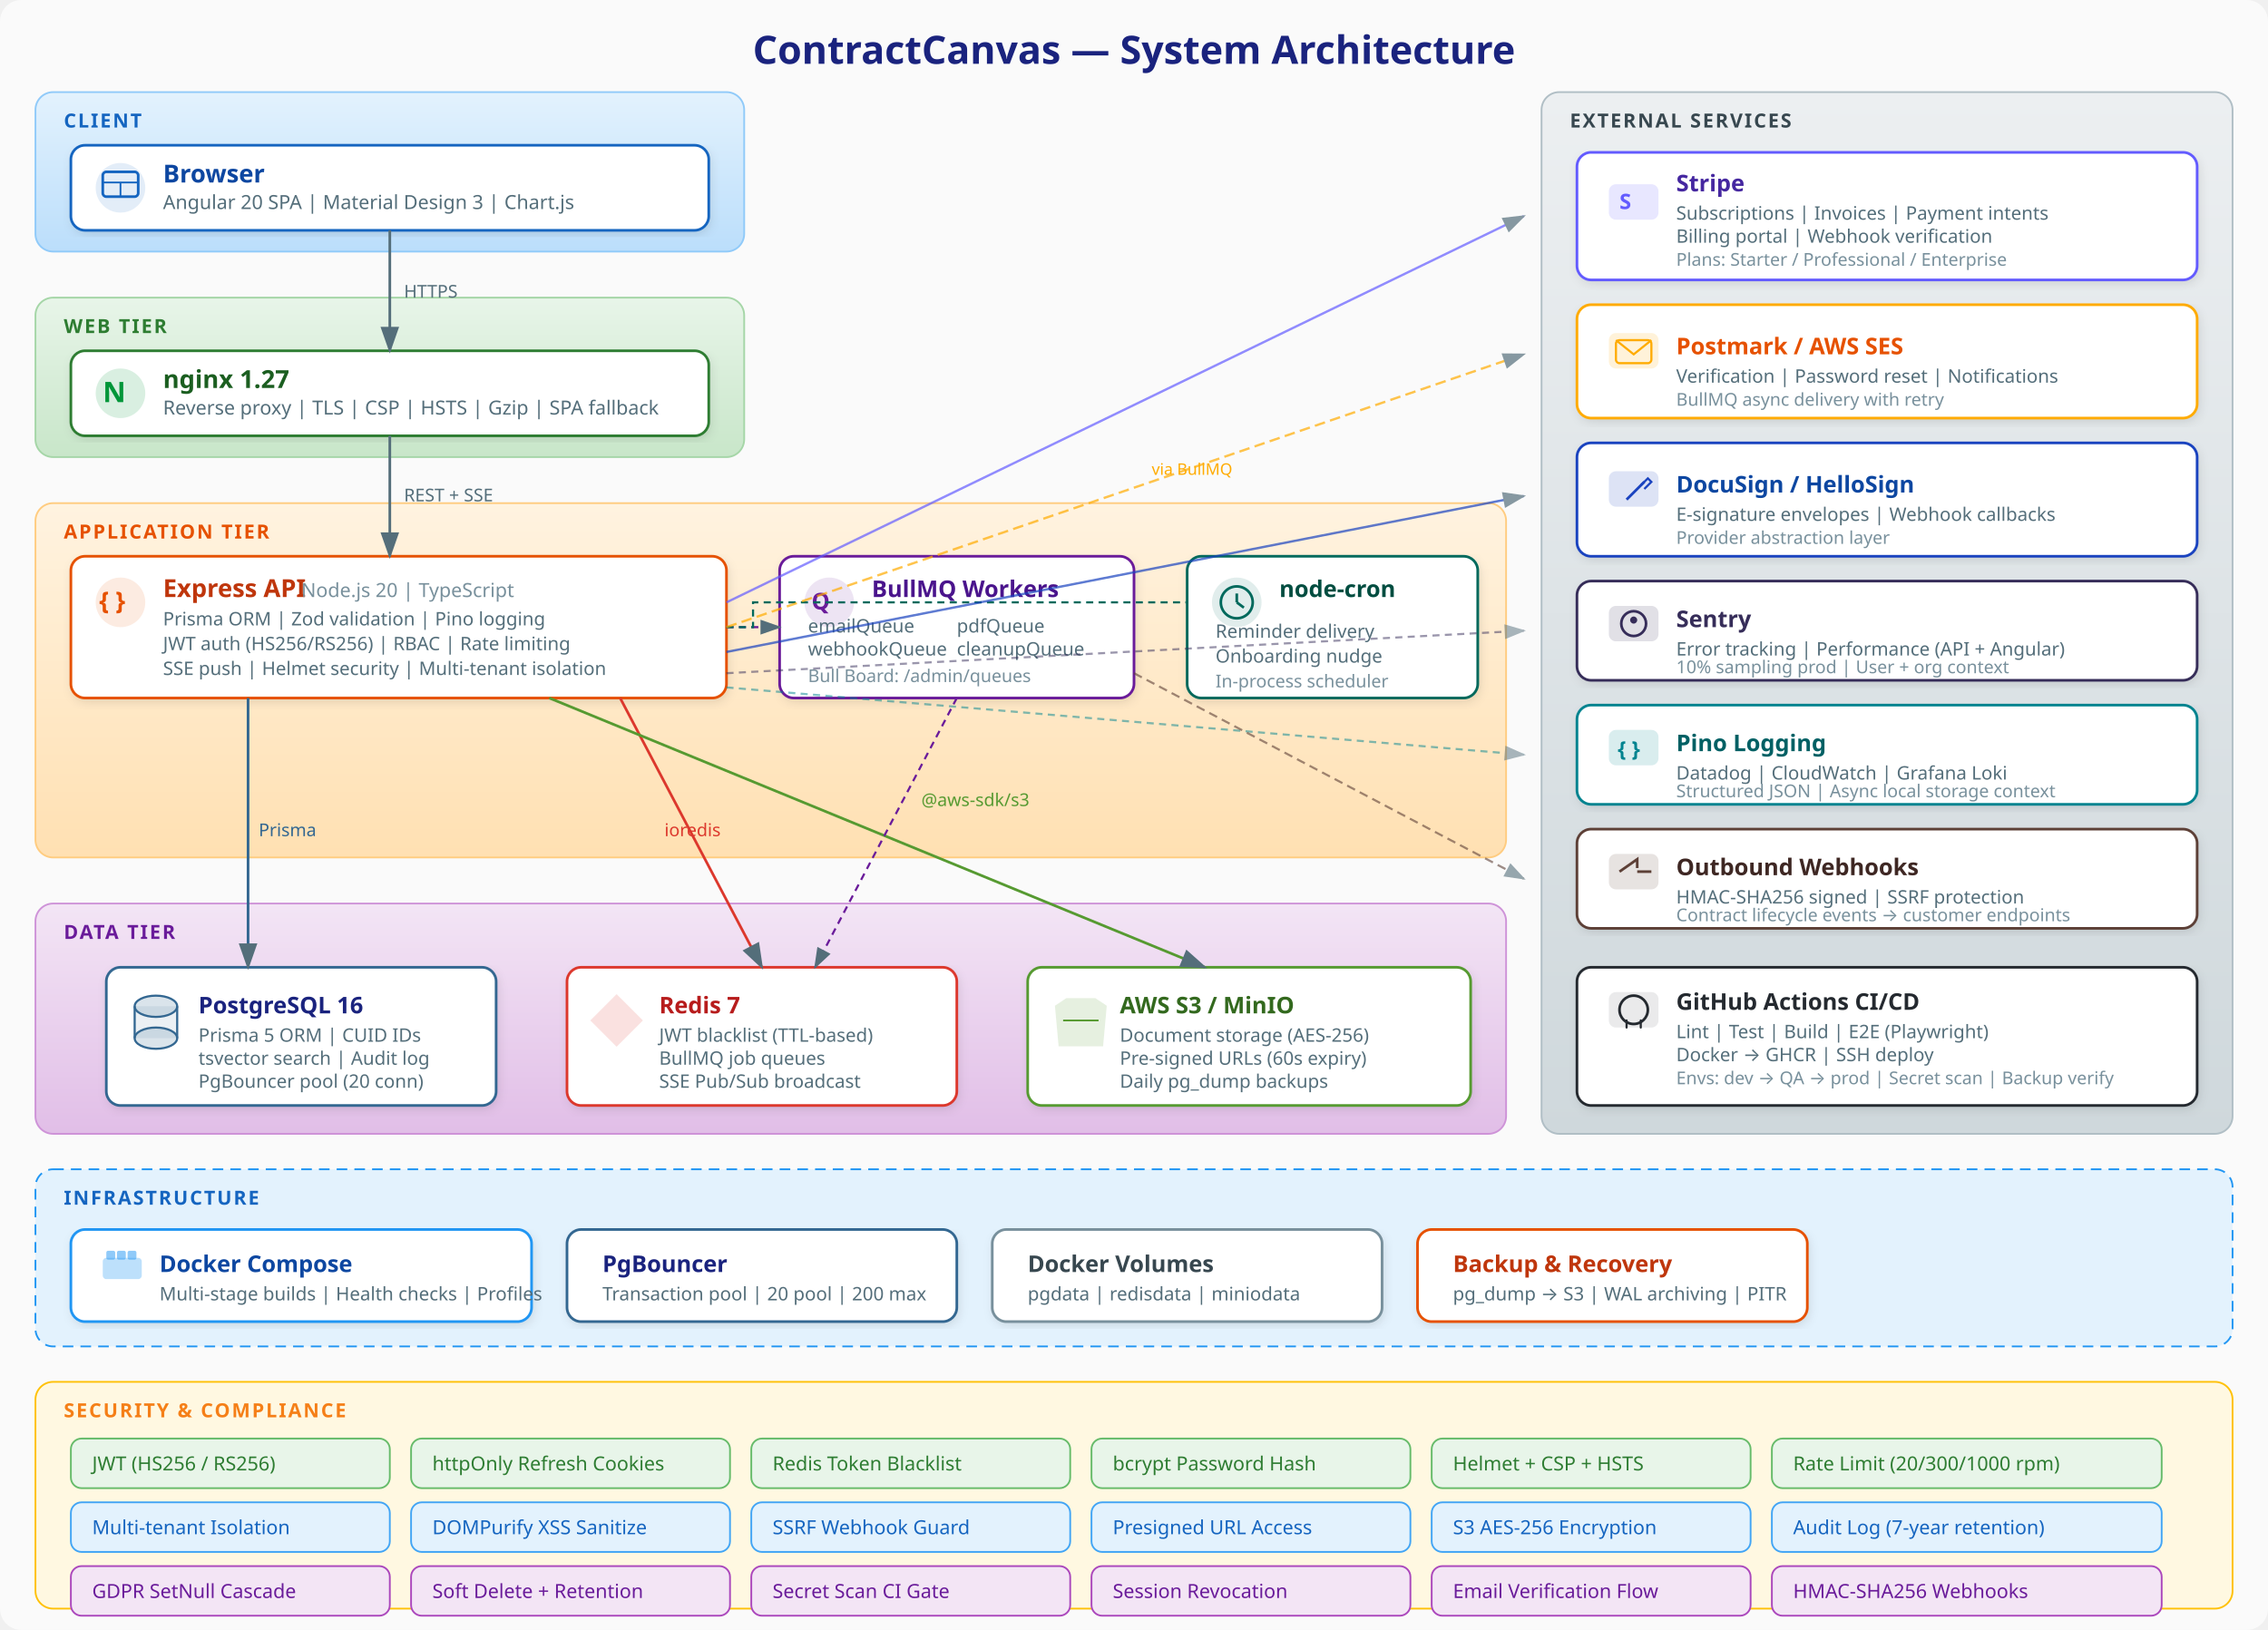
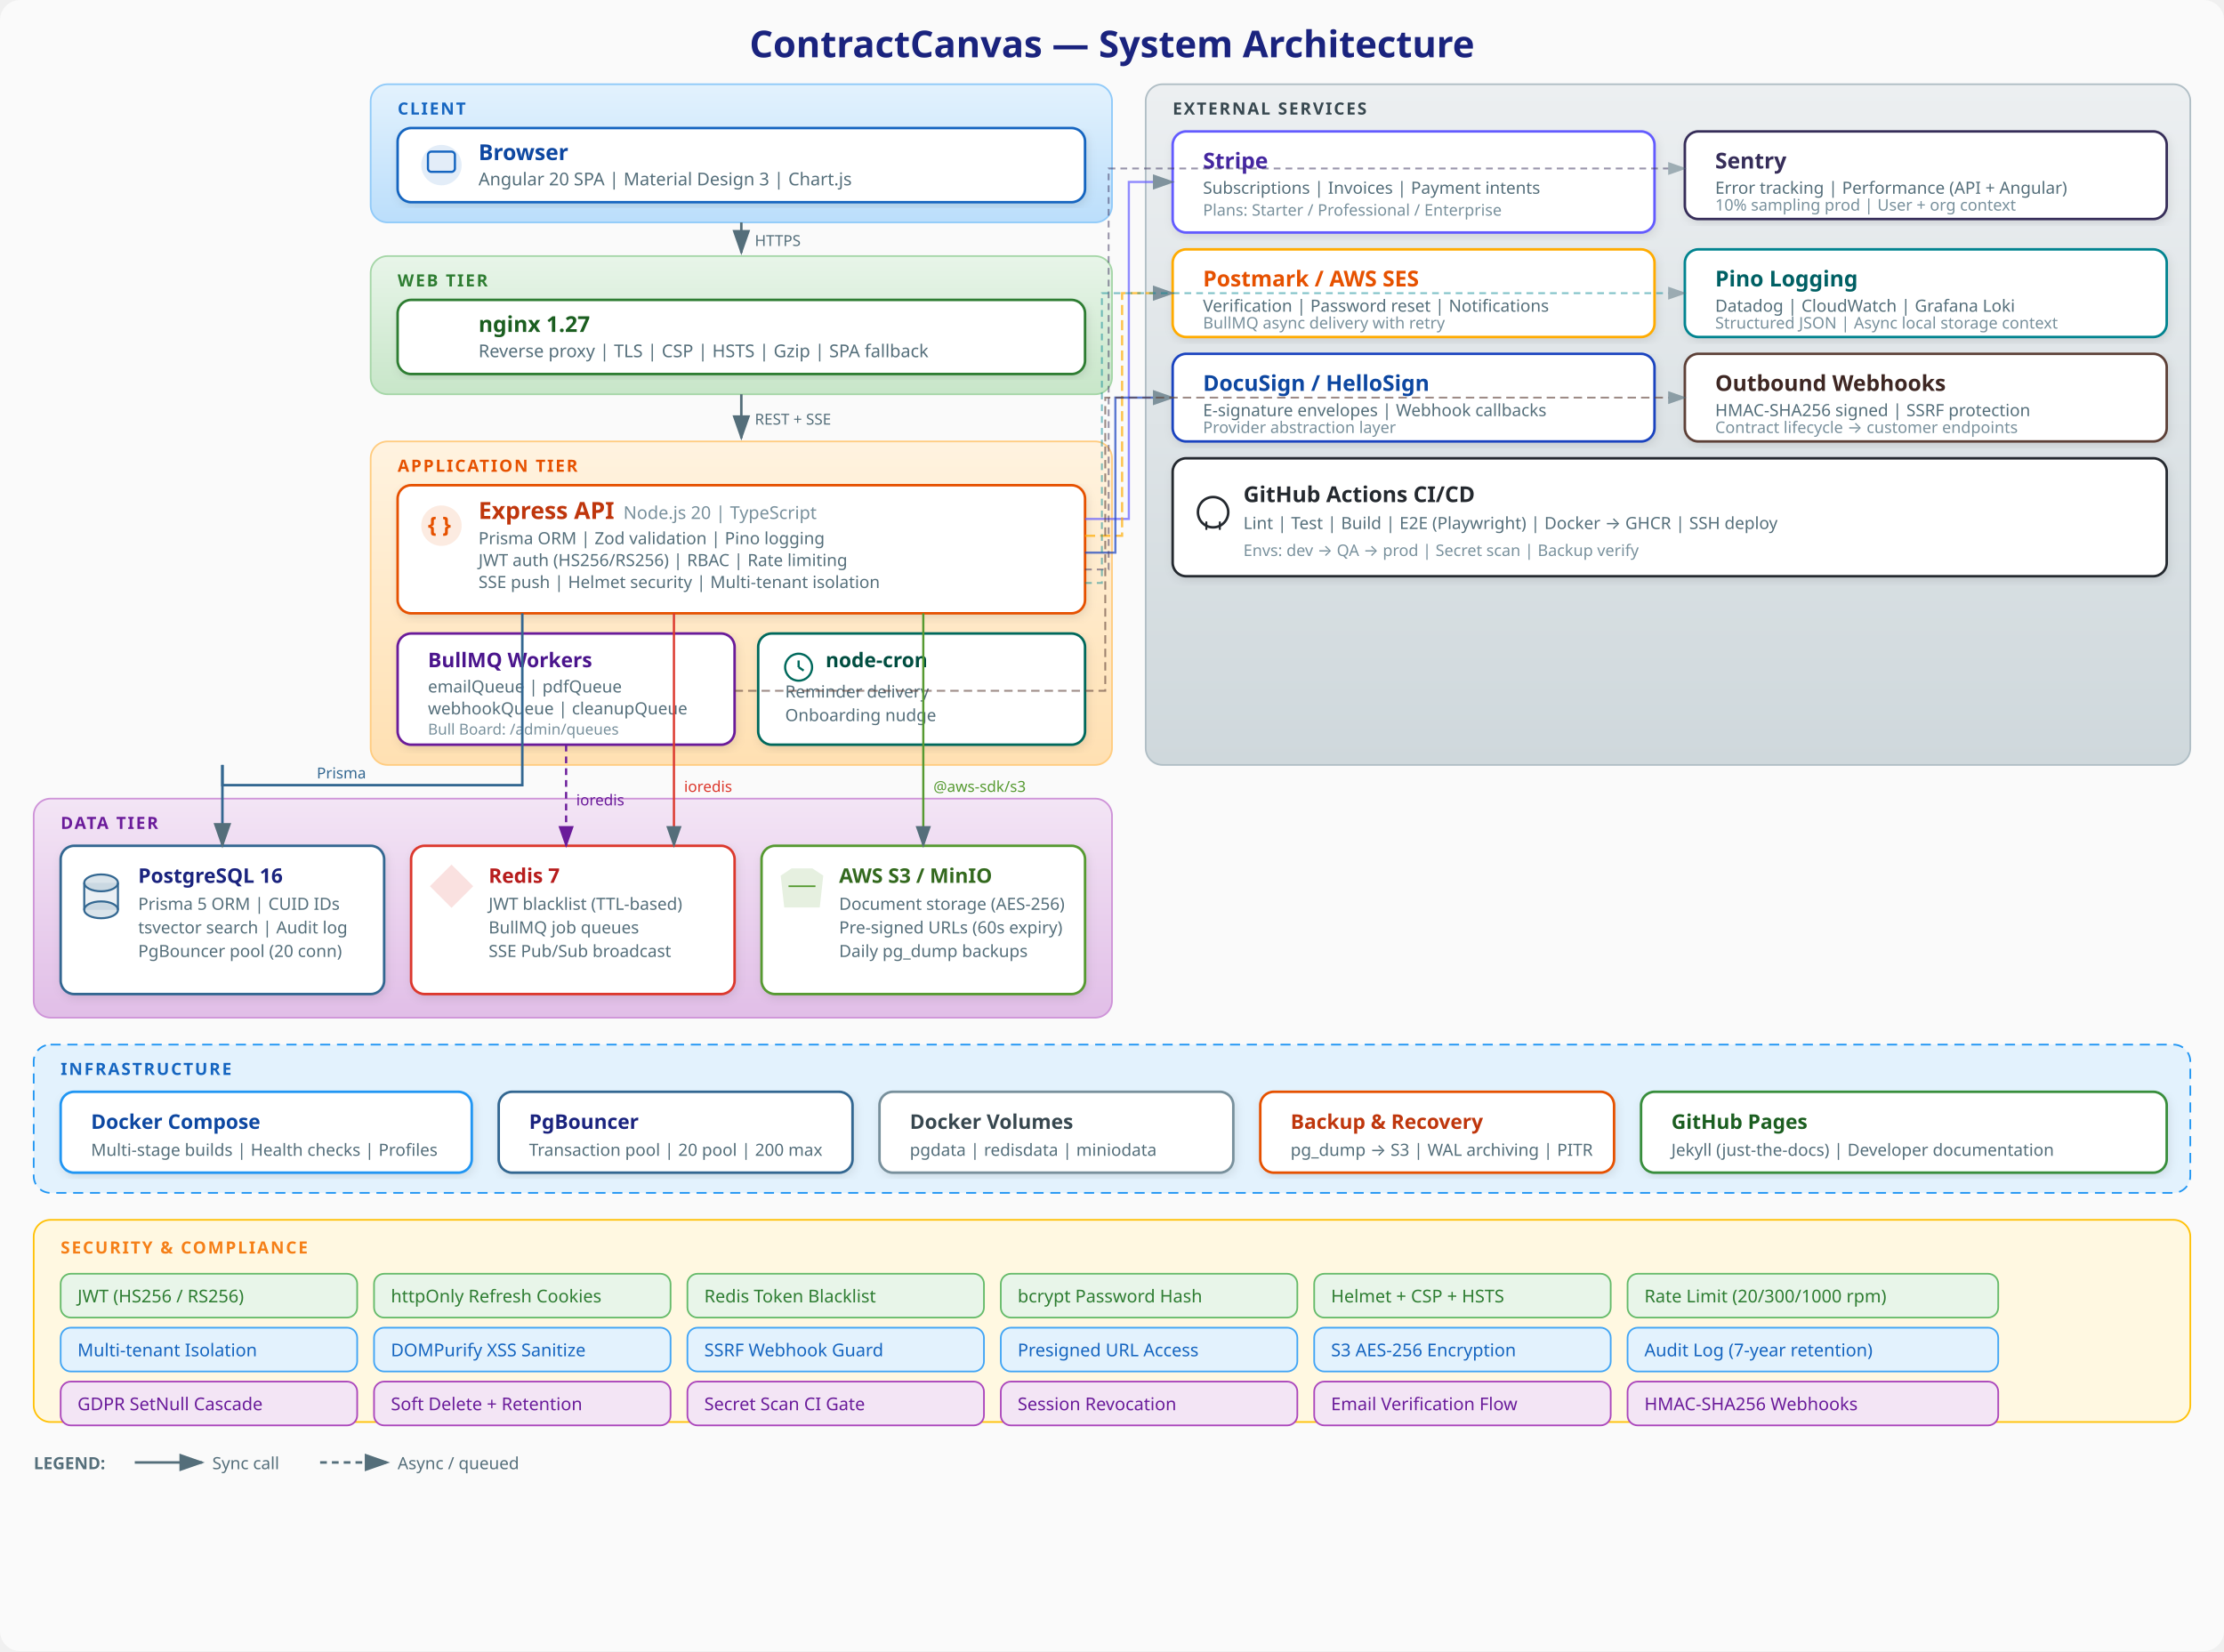
- <svg xmlns="http://www.w3.org/2000/svg" viewBox="0 0 1280 920" font-family="'Segoe UI',system-ui,-apple-system,sans-serif">
+ <svg xmlns="http://www.w3.org/2000/svg" viewBox="0 0 1320 980" font-family="'Segoe UI',system-ui,-apple-system,sans-serif">
  <defs>
-     <marker id="arrow" markerWidth="10" markerHeight="7" refX="9" refY="3.5" orient="auto">
-       <polygon points="0 0, 10 3.5, 0 7" fill="#546E7A" />
+     <marker id="a" markerWidth="10" markerHeight="7" refX="9" refY="3.5" orient="auto">
+       <polygon points="0 0,10 3.5,0 7" fill="#546E7A" />
    </marker>
-     <marker id="arrow-blue" markerWidth="10" markerHeight="7" refX="9" refY="3.5" orient="auto">
-       <polygon points="0 0, 10 3.5, 0 7" fill="#1565C0" />
+     <marker id="ab" markerWidth="10" markerHeight="7" refX="9" refY="3.5" orient="auto">
+       <polygon points="0 0,10 3.5,0 7" fill="#6A1B9A" />
    </marker>
-     <marker id="arrow-green" markerWidth="10" markerHeight="7" refX="9" refY="3.5" orient="auto">
-       <polygon points="0 0, 10 3.5, 0 7" fill="#2E7D32" />
-     </marker>
-     <filter id="shadow" x="-4%" y="-4%" width="108%" height="112%">
+     <filter id="sh" x="-4%" y="-4%" width="108%" height="112%">
      <feDropShadow dx="1" dy="2" stdDeviation="3" flood-opacity="0.12" />
    </filter>
-     <linearGradient id="clientBg" x1="0" y1="0" x2="0" y2="1">
+     <linearGradient id="g1" x1="0" y1="0" x2="0" y2="1">
      <stop offset="0%" stop-color="#E3F2FD" />
      <stop offset="100%" stop-color="#BBDEFB" />
    </linearGradient>
-     <linearGradient id="webBg" x1="0" y1="0" x2="0" y2="1">
+     <linearGradient id="g2" x1="0" y1="0" x2="0" y2="1">
      <stop offset="0%" stop-color="#E8F5E9" />
      <stop offset="100%" stop-color="#C8E6C9" />
    </linearGradient>
-     <linearGradient id="appBg" x1="0" y1="0" x2="0" y2="1">
+     <linearGradient id="g3" x1="0" y1="0" x2="0" y2="1">
      <stop offset="0%" stop-color="#FFF3E0" />
      <stop offset="100%" stop-color="#FFE0B2" />
    </linearGradient>
-     <linearGradient id="dataBg" x1="0" y1="0" x2="0" y2="1">
+     <linearGradient id="g4" x1="0" y1="0" x2="0" y2="1">
      <stop offset="0%" stop-color="#F3E5F5" />
      <stop offset="100%" stop-color="#E1BEE7" />
    </linearGradient>
-     <linearGradient id="extBg" x1="0" y1="0" x2="0" y2="1">
+     <linearGradient id="g5" x1="0" y1="0" x2="0" y2="1">
      <stop offset="0%" stop-color="#ECEFF1" />
      <stop offset="100%" stop-color="#CFD8DC" />
    </linearGradient>
  </defs>
-   <rect width="1280" height="920" rx="12" fill="#FAFAFA" />
-   <text x="640" y="36" text-anchor="middle" font-size="22" font-weight="700" fill="#1A237E">ContractCanvas — System Architecture</text>
-   <rect x="20" y="52" width="400" height="90" rx="10" fill="url(#clientBg)" stroke="#90CAF9" stroke-width="1" />
-   <text x="36" y="72" font-size="11" font-weight="600" fill="#1565C0" text-transform="uppercase" letter-spacing="1">CLIENT</text>
-   <rect x="40" y="82" width="360" height="48" rx="8" fill="#fff" filter="url(#shadow)" />
-   <rect x="40" y="82" width="360" height="48" rx="8" fill="none" stroke="#1565C0" stroke-width="1.5" />
-   <circle cx="68" cy="106" r="14" fill="#1565C0" opacity="0.12" />
-   <rect x="58" y="97" width="20" height="14" rx="2" fill="none" stroke="#1565C0" stroke-width="1.5" />
-   <line x1="58" y1="103" x2="78" y2="103" stroke="#1565C0" stroke-width="1" />
-   <line x1="68" y1="103" x2="68" y2="111" stroke="#1565C0" stroke-width="1" />
-   <text x="92" y="103" font-size="14" font-weight="600" fill="#0D47A1">Browser</text>
-   <text x="92" y="118" font-size="11" fill="#546E7A">Angular 20 SPA  |  Material Design 3  |  Chart.js</text>
-   <rect x="20" y="168" width="400" height="90" rx="10" fill="url(#webBg)" stroke="#A5D6A7" stroke-width="1" />
-   <text x="36" y="188" font-size="11" font-weight="600" fill="#2E7D32" letter-spacing="1">WEB TIER</text>
-   <rect x="40" y="198" width="360" height="48" rx="8" fill="#fff" filter="url(#shadow)" />
-   <rect x="40" y="198" width="360" height="48" rx="8" fill="none" stroke="#2E7D32" stroke-width="1.5" />
-   <circle cx="68" cy="222" r="14" fill="#009639" opacity="0.15" />
-   <text x="58" y="227" font-size="16" font-weight="700" fill="#009639">N</text>
-   <text x="92" y="219" font-size="14" font-weight="600" fill="#1B5E20">nginx 1.27</text>
-   <text x="92" y="234" font-size="11" fill="#546E7A">Reverse proxy  |  TLS  |  CSP  |  HSTS  |  Gzip  |  SPA fallback</text>
-   <line x1="220" y1="130" x2="220" y2="198" stroke="#546E7A" stroke-width="1.5" marker-end="url(#arrow)" />
-   <text x="228" y="168" font-size="10" fill="#546E7A">HTTPS</text>
-   <rect x="20" y="284" width="830" height="200" rx="10" fill="url(#appBg)" stroke="#FFCC80" stroke-width="1" />
-   <text x="36" y="304" font-size="11" font-weight="600" fill="#E65100" letter-spacing="1">APPLICATION TIER</text>
-   <rect x="40" y="314" width="370" height="80" rx="8" fill="#fff" filter="url(#shadow)" />
-   <rect x="40" y="314" width="370" height="80" rx="8" fill="none" stroke="#E65100" stroke-width="1.5" />
-   <circle cx="68" cy="340" r="14" fill="#E65100" opacity="0.12" />
-   <text x="56" y="344" font-size="14" font-weight="700" fill="#E65100">{ }</text>
-   <text x="92" y="337" font-size="14" font-weight="600" fill="#BF360C">Express API</text>
-   <text x="170" y="337" font-size="11" fill="#78909C">Node.js 20  |  TypeScript</text>
-   <text x="92" y="353" font-size="10.5" fill="#546E7A">Prisma ORM  |  Zod validation  |  Pino logging</text>
-   <text x="92" y="367" font-size="10.5" fill="#546E7A">JWT auth (HS256/RS256)  |  RBAC  |  Rate limiting</text>
-   <text x="92" y="381" font-size="10.5" fill="#546E7A">SSE push  |  Helmet security  |  Multi-tenant isolation</text>
-   <line x1="220" y1="246" x2="220" y2="314" stroke="#546E7A" stroke-width="1.5" marker-end="url(#arrow)" />
-   <text x="228" y="283" font-size="10" fill="#546E7A">REST + SSE</text>
-   <rect x="440" y="314" width="200" height="80" rx="8" fill="#fff" filter="url(#shadow)" />
-   <rect x="440" y="314" width="200" height="80" rx="8" fill="none" stroke="#6A1B9A" stroke-width="1.5" />
-   <circle cx="468" cy="340" r="14" fill="#6A1B9A" opacity="0.12" />
-   <text x="458" y="344" font-size="13" font-weight="700" fill="#6A1B9A">Q</text>
-   <text x="492" y="337" font-size="13" font-weight="600" fill="#4A148C">BullMQ Workers</text>
-   <text x="456" y="357" font-size="10.5" fill="#546E7A">emailQueue</text>
-   <text x="456" y="370" font-size="10.5" fill="#546E7A">webhookQueue</text>
-   <text x="540" y="357" font-size="10.5" fill="#546E7A">pdfQueue</text>
-   <text x="540" y="370" font-size="10.5" fill="#546E7A">cleanupQueue</text>
-   <text x="456" y="385" font-size="10" fill="#78909C">Bull Board: /admin/queues</text>
-   <rect x="670" y="314" width="164" height="80" rx="8" fill="#fff" filter="url(#shadow)" />
-   <rect x="670" y="314" width="164" height="80" rx="8" fill="none" stroke="#00695C" stroke-width="1.5" />
-   <circle cx="698" cy="340" r="14" fill="#00695C" opacity="0.12" />
-   <circle cx="698" cy="340" r="9" fill="none" stroke="#00695C" stroke-width="1.5" />
-   <line x1="698" y1="335" x2="698" y2="340" stroke="#00695C" stroke-width="1.5" />
-   <line x1="698" y1="340" x2="702" y2="343" stroke="#00695C" stroke-width="1.5" />
-   <text x="722" y="337" font-size="13" font-weight="600" fill="#004D40">node-cron</text>
-   <text x="686" y="360" font-size="10.5" fill="#546E7A">Reminder delivery</text>
-   <text x="686" y="374" font-size="10.5" fill="#546E7A">Onboarding nudge</text>
-   <text x="686" y="388" font-size="10" fill="#78909C">In-process scheduler</text>
-   <line x1="410" y1="354" x2="440" y2="354" stroke="#6A1B9A" stroke-width="1.2" marker-end="url(#arrow)" stroke-dasharray="4,3" />
-   <path d="M 410 354 L 425 354 L 425 340 L 670 340" fill="none" stroke="#00695C" stroke-width="1.2" stroke-dasharray="4,3" />
-   <rect x="20" y="510" width="830" height="130" rx="10" fill="url(#dataBg)" stroke="#CE93D8" stroke-width="1" />
-   <text x="36" y="530" font-size="11" font-weight="600" fill="#6A1B9A" letter-spacing="1">DATA TIER</text>
-   <g transform="translate(60,546)">
-     <rect width="220" height="78" rx="8" fill="#fff" filter="url(#shadow)" />
-     <rect width="220" height="78" rx="8" fill="none" stroke="#336791" stroke-width="1.5" />
-     <ellipse cx="28" cy="22" rx="12" ry="6" fill="#336791" opacity="0.18" />
-     <rect x="16" y="22" width="24" height="18" fill="#336791" opacity="0.10" />
-     <ellipse cx="28" cy="40" rx="12" ry="6" fill="#336791" opacity="0.18" />
-     <ellipse cx="28" cy="22" rx="12" ry="6" fill="none" stroke="#336791" stroke-width="1.2" />
-     <line x1="16" y1="22" x2="16" y2="40" stroke="#336791" stroke-width="1.2" />
-     <line x1="40" y1="22" x2="40" y2="40" stroke="#336791" stroke-width="1.2" />
-     <ellipse cx="28" cy="40" rx="12" ry="6" fill="none" stroke="#336791" stroke-width="1.2" />
-     <text x="52" y="26" font-size="13" font-weight="600" fill="#1A237E">PostgreSQL 16</text>
-     <text x="52" y="42" font-size="10.5" fill="#546E7A">Prisma 5 ORM  |  CUID IDs</text>
-     <text x="52" y="55" font-size="10.5" fill="#546E7A">tsvector search  |  Audit log</text>
-     <text x="52" y="68" font-size="10.5" fill="#546E7A">PgBouncer pool (20 conn)</text>
-   </g>
-   <g transform="translate(320,546)">
-     <rect width="220" height="78" rx="8" fill="#fff" filter="url(#shadow)" />
-     <rect width="220" height="78" rx="8" fill="none" stroke="#DC382D" stroke-width="1.5" />
-     <polygon points="28,16 42,30 28,44 14,30" fill="#DC382D" opacity="0.15" stroke="#DC382D" stroke-width="1.2" />
-     <text x="52" y="26" font-size="13" font-weight="600" fill="#B71C1C">Redis 7</text>
-     <text x="52" y="42" font-size="10.5" fill="#546E7A">JWT blacklist (TTL-based)</text>
-     <text x="52" y="55" font-size="10.5" fill="#546E7A">BullMQ job queues</text>
-     <text x="52" y="68" font-size="10.5" fill="#546E7A">SSE Pub/Sub broadcast</text>
-   </g>
-   <g transform="translate(580,546)">
-     <rect width="250" height="78" rx="8" fill="#fff" filter="url(#shadow)" />
-     <rect width="250" height="78" rx="8" fill="none" stroke="#569A31" stroke-width="1.5" />
-     <path d="M16,22 L22,18 L38,18 L44,22 L42,44 L18,44 Z" fill="#569A31" opacity="0.15" stroke="#569A31" stroke-width="1.2" />
-     <line x1="20" y1="30" x2="40" y2="30" stroke="#569A31" stroke-width="1" />
-     <text x="52" y="26" font-size="13" font-weight="600" fill="#33691E">AWS S3 / MinIO</text>
-     <text x="52" y="42" font-size="10.5" fill="#546E7A">Document storage (AES-256)</text>
-     <text x="52" y="55" font-size="10.5" fill="#546E7A">Pre-signed URLs (60s expiry)</text>
-     <text x="52" y="68" font-size="10.5" fill="#546E7A">Daily pg_dump backups</text>
-   </g>
-   <line x1="140" y1="394" x2="140" y2="546" stroke="#336791" stroke-width="1.5" marker-end="url(#arrow)" />
-   <text x="146" y="472" font-size="10" fill="#336791">Prisma</text>
-   <line x1="350" y1="394" x2="430" y2="546" stroke="#DC382D" stroke-width="1.5" marker-end="url(#arrow)" />
-   <text x="375" y="472" font-size="10" fill="#DC382D">ioredis</text>
-   <line x1="310" y1="394" x2="680" y2="546" stroke="#569A31" stroke-width="1.5" marker-end="url(#arrow)" />
-   <text x="520" y="455" font-size="10" fill="#569A31">@aws-sdk/s3</text>
-   <line x1="540" y1="394" x2="460" y2="546" stroke="#6A1B9A" stroke-width="1.2" marker-end="url(#arrow)" stroke-dasharray="4,3" />
-   <rect x="870" y="52" width="390" height="588" rx="10" fill="url(#extBg)" stroke="#B0BEC5" stroke-width="1" />
-   <text x="886" y="72" font-size="11" font-weight="600" fill="#37474F" letter-spacing="1">EXTERNAL SERVICES</text>
-   <rect x="890" y="86" width="350" height="72" rx="8" fill="#fff" filter="url(#shadow)" />
-   <rect x="890" y="86" width="350" height="72" rx="8" fill="none" stroke="#635BFF" stroke-width="1.5" />
-   <rect x="908" y="104" width="28" height="20" rx="4" fill="#635BFF" opacity="0.15" />
-   <text x="914" y="118" font-size="12" font-weight="700" fill="#635BFF">S</text>
-   <text x="946" y="108" font-size="13" font-weight="600" fill="#4527A0">Stripe</text>
-   <text x="946" y="124" font-size="10.5" fill="#546E7A">Subscriptions  |  Invoices  |  Payment intents</text>
-   <text x="946" y="137" font-size="10.5" fill="#546E7A">Billing portal  |  Webhook verification</text>
-   <text x="946" y="150" font-size="10" fill="#78909C">Plans: Starter / Professional / Enterprise</text>
-   <rect x="890" y="172" width="350" height="64" rx="8" fill="#fff" filter="url(#shadow)" />
-   <rect x="890" y="172" width="350" height="64" rx="8" fill="none" stroke="#FFAB00" stroke-width="1.5" />
-   <rect x="908" y="188" width="28" height="20" rx="4" fill="#FFAB00" opacity="0.15" />
-   <rect x="912" y="192" width="20" height="13" rx="2" fill="none" stroke="#FFAB00" stroke-width="1.2" />
-   <polyline points="912,192 922,200 932,192" fill="none" stroke="#FFAB00" stroke-width="1.2" />
-   <text x="946" y="200" font-size="13" font-weight="600" fill="#E65100">Postmark / AWS SES</text>
-   <text x="946" y="216" font-size="10.5" fill="#546E7A">Verification  |  Password reset  |  Notifications</text>
-   <text x="946" y="229" font-size="10" fill="#78909C">BullMQ async delivery with retry</text>
-   <rect x="890" y="250" width="350" height="64" rx="8" fill="#fff" filter="url(#shadow)" />
-   <rect x="890" y="250" width="350" height="64" rx="8" fill="none" stroke="#1A43BF" stroke-width="1.5" />
-   <rect x="908" y="266" width="28" height="20" rx="4" fill="#1A43BF" opacity="0.15" />
-   <line x1="918" y1="282" x2="928" y2="272" stroke="#1A43BF" stroke-width="1.5" />
-   <polyline points="926,274 930,270 932,272 928,276" fill="none" stroke="#1A43BF" stroke-width="1.2" />
-   <text x="946" y="278" font-size="13" font-weight="600" fill="#0D47A1">DocuSign / HelloSign</text>
-   <text x="946" y="294" font-size="10.5" fill="#546E7A">E-signature envelopes  |  Webhook callbacks</text>
-   <text x="946" y="307" font-size="10" fill="#78909C">Provider abstraction layer</text>
-   <rect x="890" y="328" width="350" height="56" rx="8" fill="#fff" filter="url(#shadow)" />
-   <rect x="890" y="328" width="350" height="56" rx="8" fill="none" stroke="#362D59" stroke-width="1.5" />
-   <rect x="908" y="342" width="28" height="20" rx="4" fill="#362D59" opacity="0.15" />
-   <circle cx="922" cy="352" r="7" fill="none" stroke="#362D59" stroke-width="1.5" />
-   <circle cx="922" cy="350" r="2" fill="#362D59" />
-   <text x="946" y="354" font-size="13" font-weight="600" fill="#362D59">Sentry</text>
-   <text x="946" y="370" font-size="10.5" fill="#546E7A">Error tracking  |  Performance (API + Angular)</text>
-   <text x="946" y="380" font-size="10" fill="#78909C">10% sampling prod  |  User + org context</text>
-   <rect x="890" y="398" width="350" height="56" rx="8" fill="#fff" filter="url(#shadow)" />
-   <rect x="890" y="398" width="350" height="56" rx="8" fill="none" stroke="#00838F" stroke-width="1.5" />
-   <rect x="908" y="412" width="28" height="20" rx="4" fill="#00838F" opacity="0.15" />
-   <text x="913" y="427" font-size="12" font-weight="700" fill="#00838F">{ }</text>
-   <text x="946" y="424" font-size="13" font-weight="600" fill="#006064">Pino Logging</text>
-   <text x="946" y="440" font-size="10.5" fill="#546E7A">Datadog  |  CloudWatch  |  Grafana Loki</text>
-   <text x="946" y="450" font-size="10" fill="#78909C">Structured JSON  |  Async local storage context</text>
-   <rect x="890" y="468" width="350" height="56" rx="8" fill="#fff" filter="url(#shadow)" />
-   <rect x="890" y="468" width="350" height="56" rx="8" fill="none" stroke="#5D4037" stroke-width="1.5" />
-   <rect x="908" y="482" width="28" height="20" rx="4" fill="#5D4037" opacity="0.15" />
-   <polyline points="914,492 924,485 924,490" fill="none" stroke="#5D4037" stroke-width="1.5" />
-   <line x1="924" y1="492" x2="932" y2="492" stroke="#5D4037" stroke-width="1.5" />
-   <text x="946" y="494" font-size="13" font-weight="600" fill="#3E2723">Outbound Webhooks</text>
-   <text x="946" y="510" font-size="10.5" fill="#546E7A">HMAC-SHA256 signed  |  SSRF protection</text>
-   <text x="946" y="520" font-size="10" fill="#78909C">Contract lifecycle events → customer endpoints</text>
-   <rect x="890" y="546" width="350" height="78" rx="8" fill="#fff" filter="url(#shadow)" />
-   <rect x="890" y="546" width="350" height="78" rx="8" fill="none" stroke="#24292F" stroke-width="1.5" />
-   <rect x="908" y="560" width="28" height="20" rx="4" fill="#24292F" opacity="0.10" />
-   <circle cx="922" cy="570" r="8" fill="none" stroke="#24292F" stroke-width="1.5" />
-   <path d="M918,576 L918,580 M926,576 L926,580" stroke="#24292F" stroke-width="1.2" stroke-linecap="round" />
-   <text x="946" y="570" font-size="13" font-weight="600" fill="#24292F">GitHub Actions CI/CD</text>
-   <text x="946" y="586" font-size="10.5" fill="#546E7A">Lint  |  Test  |  Build  |  E2E (Playwright)</text>
-   <text x="946" y="599" font-size="10.5" fill="#546E7A">Docker → GHCR  |  SSH deploy</text>
-   <text x="946" y="612" font-size="10" fill="#78909C">Envs: dev → QA → prod  |  Secret scan  |  Backup verify</text>
-   <path d="M 410 340 L 860 122" fill="none" stroke="#635BFF" stroke-width="1.3" marker-end="url(#arrow)" opacity="0.7" />
-   <path d="M 410 354 L 860 200" fill="none" stroke="#FFAB00" stroke-width="1.3" marker-end="url(#arrow)" opacity="0.7" stroke-dasharray="6,3" />
-   <text x="650" y="268" font-size="9" fill="#FFAB00">via BullMQ</text>
-   <path d="M 410 368 L 860 280" fill="none" stroke="#1A43BF" stroke-width="1.3" marker-end="url(#arrow)" opacity="0.7" />
-   <path d="M 410 380 L 860 356" fill="none" stroke="#362D59" stroke-width="1.2" marker-end="url(#arrow)" opacity="0.5" stroke-dasharray="4,3" />
-   <path d="M 410 388 L 860 426" fill="none" stroke="#00838F" stroke-width="1.2" marker-end="url(#arrow)" opacity="0.5" stroke-dasharray="4,3" />
-   <path d="M 640 380 L 860 496" fill="none" stroke="#5D4037" stroke-width="1.2" marker-end="url(#arrow)" opacity="0.6" stroke-dasharray="5,3" />
-   <rect x="20" y="660" width="1240" height="100" rx="10" fill="#E3F2FD" stroke="#2196F3" stroke-width="1" stroke-dasharray="6,4" />
-   <text x="36" y="680" font-size="11" font-weight="600" fill="#1565C0" letter-spacing="1">INFRASTRUCTURE</text>
-   <rect x="40" y="694" width="260" height="52" rx="8" fill="#fff" filter="url(#shadow)" />
-   <rect x="40" y="694" width="260" height="52" rx="8" fill="none" stroke="#2196F3" stroke-width="1.5" />
-   <rect x="58" y="710" width="22" height="12" rx="2" fill="#2196F3" opacity="0.3" />
-   <rect x="60" y="706" width="5" height="5" rx="1" fill="#2196F3" opacity="0.5" />
-   <rect x="66" y="706" width="5" height="5" rx="1" fill="#2196F3" opacity="0.5" />
-   <rect x="72" y="706" width="5" height="5" rx="1" fill="#2196F3" opacity="0.5" />
-   <text x="90" y="718" font-size="13" font-weight="600" fill="#0D47A1">Docker Compose</text>
-   <text x="90" y="734" font-size="10.5" fill="#546E7A">Multi-stage builds  |  Health checks  |  Profiles</text>
-   <rect x="320" y="694" width="220" height="52" rx="8" fill="#fff" filter="url(#shadow)" />
-   <rect x="320" y="694" width="220" height="52" rx="8" fill="none" stroke="#336791" stroke-width="1.5" />
-   <text x="340" y="718" font-size="13" font-weight="600" fill="#1A237E">PgBouncer</text>
-   <text x="340" y="734" font-size="10.5" fill="#546E7A">Transaction pool  |  20 pool  |  200 max</text>
-   <rect x="560" y="694" width="220" height="52" rx="8" fill="#fff" filter="url(#shadow)" />
-   <rect x="560" y="694" width="220" height="52" rx="8" fill="none" stroke="#78909C" stroke-width="1.5" />
-   <text x="580" y="718" font-size="13" font-weight="600" fill="#37474F">Docker Volumes</text>
-   <text x="580" y="734" font-size="10.5" fill="#546E7A">pgdata  |  redisdata  |  miniodata</text>
-   <rect x="800" y="694" width="220" height="52" rx="8" fill="#fff" filter="url(#shadow)" />
-   <rect x="800" y="694" width="220" height="52" rx="8" fill="none" stroke="#E65100" stroke-width="1.5" />
-   <text x="820" y="718" font-size="13" font-weight="600" fill="#BF360C">Backup &amp; Recovery</text>
-   <text x="820" y="734" font-size="10.5" fill="#546E7A">pg_dump → S3  |  WAL archiving  |  PITR</text>
-   <rect x="20" y="780" width="1240" height="128" rx="10" fill="#FFF8E1" stroke="#FFC107" stroke-width="1" />
-   <text x="36" y="800" font-size="11" font-weight="600" fill="#F57F17" letter-spacing="1">SECURITY &amp; COMPLIANCE</text>
-   <g transform="translate(40,812)">
-     <rect width="180" height="28" rx="6" fill="#E8F5E9" stroke="#66BB6A" stroke-width="1" />
-     <text x="12" y="18" font-size="11" fill="#2E7D32">JWT (HS256 / RS256)</text>
-     <rect x="192" width="180" height="28" rx="6" fill="#E8F5E9" stroke="#66BB6A" stroke-width="1" />
-     <text x="204" y="18" font-size="11" fill="#2E7D32">httpOnly Refresh Cookies</text>
-     <rect x="384" width="180" height="28" rx="6" fill="#E8F5E9" stroke="#66BB6A" stroke-width="1" />
-     <text x="396" y="18" font-size="11" fill="#2E7D32">Redis Token Blacklist</text>
-     <rect x="576" width="180" height="28" rx="6" fill="#E8F5E9" stroke="#66BB6A" stroke-width="1" />
-     <text x="588" y="18" font-size="11" fill="#2E7D32">bcrypt Password Hash</text>
-     <rect x="768" width="180" height="28" rx="6" fill="#E8F5E9" stroke="#66BB6A" stroke-width="1" />
-     <text x="780" y="18" font-size="11" fill="#2E7D32">Helmet + CSP + HSTS</text>
-     <rect x="960" width="220" height="28" rx="6" fill="#E8F5E9" stroke="#66BB6A" stroke-width="1" />
-     <text x="972" y="18" font-size="11" fill="#2E7D32">Rate Limit (20/300/1000 rpm)</text>
-     <rect y="36" width="180" height="28" rx="6" fill="#E3F2FD" stroke="#42A5F5" stroke-width="1" />
-     <text x="12" y="54" font-size="11" fill="#1565C0">Multi-tenant Isolation</text>
-     <rect x="192" y="36" width="180" height="28" rx="6" fill="#E3F2FD" stroke="#42A5F5" stroke-width="1" />
-     <text x="204" y="54" font-size="11" fill="#1565C0">DOMPurify XSS Sanitize</text>
-     <rect x="384" y="36" width="180" height="28" rx="6" fill="#E3F2FD" stroke="#42A5F5" stroke-width="1" />
-     <text x="396" y="54" font-size="11" fill="#1565C0">SSRF Webhook Guard</text>
-     <rect x="576" y="36" width="180" height="28" rx="6" fill="#E3F2FD" stroke="#42A5F5" stroke-width="1" />
-     <text x="588" y="54" font-size="11" fill="#1565C0">Presigned URL Access</text>
-     <rect x="768" y="36" width="180" height="28" rx="6" fill="#E3F2FD" stroke="#42A5F5" stroke-width="1" />
-     <text x="780" y="54" font-size="11" fill="#1565C0">S3 AES-256 Encryption</text>
-     <rect x="960" y="36" width="220" height="28" rx="6" fill="#E3F2FD" stroke="#42A5F5" stroke-width="1" />
-     <text x="972" y="54" font-size="11" fill="#1565C0">Audit Log (7-year retention)</text>
-     <rect y="72" width="180" height="28" rx="6" fill="#F3E5F5" stroke="#AB47BC" stroke-width="1" />
-     <text x="12" y="90" font-size="11" fill="#6A1B9A">GDPR SetNull Cascade</text>
-     <rect x="192" y="72" width="180" height="28" rx="6" fill="#F3E5F5" stroke="#AB47BC" stroke-width="1" />
-     <text x="204" y="90" font-size="11" fill="#6A1B9A">Soft Delete + Retention</text>
-     <rect x="384" y="72" width="180" height="28" rx="6" fill="#F3E5F5" stroke="#AB47BC" stroke-width="1" />
-     <text x="396" y="90" font-size="11" fill="#6A1B9A">Secret Scan CI Gate</text>
-     <rect x="576" y="72" width="180" height="28" rx="6" fill="#F3E5F5" stroke="#AB47BC" stroke-width="1" />
-     <text x="588" y="90" font-size="11" fill="#6A1B9A">Session Revocation</text>
-     <rect x="768" y="72" width="180" height="28" rx="6" fill="#F3E5F5" stroke="#AB47BC" stroke-width="1" />
-     <text x="780" y="90" font-size="11" fill="#6A1B9A">Email Verification Flow</text>
-     <rect x="960" y="72" width="220" height="28" rx="6" fill="#F3E5F5" stroke="#AB47BC" stroke-width="1" />
-     <text x="972" y="90" font-size="11" fill="#6A1B9A">HMAC-SHA256 Webhooks</text>
+   <rect width="1320" height="980" rx="12" fill="#FAFAFA" />
+   <text x="660" y="34" text-anchor="middle" font-size="22" font-weight="700" fill="#1A237E">ContractCanvas — System Architecture</text>
+   <rect x="220" y="50" width="440" height="82" rx="10" fill="url(#g1)" stroke="#90CAF9" stroke-width="1" />
+   <text x="236" y="68" font-size="10" font-weight="600" fill="#1565C0" letter-spacing="1">CLIENT</text>
+   <rect x="236" y="76" width="408" height="44" rx="8" fill="#fff" filter="url(#sh)" />
+   <rect x="236" y="76" width="408" height="44" rx="8" fill="none" stroke="#1565C0" stroke-width="1.5" />
+   <circle cx="262" cy="98" r="12" fill="#1565C0" opacity="0.12" />
+   <rect x="254" y="90" width="16" height="12" rx="2" fill="none" stroke="#1565C0" stroke-width="1.3" />
+   <text x="284" y="95" font-size="13" font-weight="600" fill="#0D47A1">Browser</text>
+   <text x="284" y="110" font-size="10.5" fill="#546E7A">Angular 20 SPA  |  Material Design 3  |  Chart.js</text>
+   <line x1="440" y1="132" x2="440" y2="150" stroke="#546E7A" stroke-width="1.5" marker-end="url(#a)" />
+   <rect x="220" y="152" width="440" height="82" rx="10" fill="url(#g2)" stroke="#A5D6A7" stroke-width="1" />
+   <text x="236" y="170" font-size="10" font-weight="600" fill="#2E7D32" letter-spacing="1">WEB TIER</text>
+   <rect x="236" y="178" width="408" height="44" rx="8" fill="#fff" filter="url(#sh)" />
+   <rect x="236" y="178" width="408" height="44" rx="8" fill="none" stroke="#2E7D32" stroke-width="1.5" />
+   <text x="284" y="197" font-size="13" font-weight="600" fill="#1B5E20">nginx 1.27</text>
+   <text x="284" y="212" font-size="10.5" fill="#546E7A">Reverse proxy  |  TLS  |  CSP  |  HSTS  |  Gzip  |  SPA fallback</text>
+   <text x="448" y="146" font-size="9" fill="#546E7A">HTTPS</text>
+   <line x1="440" y1="234" x2="440" y2="260" stroke="#546E7A" stroke-width="1.5" marker-end="url(#a)" />
+   <text x="448" y="252" font-size="9" fill="#546E7A">REST + SSE</text>
+   <rect x="220" y="262" width="440" height="192" rx="10" fill="url(#g3)" stroke="#FFCC80" stroke-width="1" />
+   <text x="236" y="280" font-size="10" font-weight="600" fill="#E65100" letter-spacing="1">APPLICATION TIER</text>
+   <rect x="236" y="288" width="408" height="76" rx="8" fill="#fff" filter="url(#sh)" />
+   <rect x="236" y="288" width="408" height="76" rx="8" fill="none" stroke="#E65100" stroke-width="1.5" />
+   <circle cx="262" cy="312" r="12" fill="#E65100" opacity="0.12" />
+   <text x="254" y="316" font-size="13" font-weight="700" fill="#E65100">{ }</text>
+   <text x="284" y="308" font-size="14" font-weight="600" fill="#BF360C">Express API</text>
+   <text x="370" y="308" font-size="10.5" fill="#78909C">Node.js 20  |  TypeScript</text>
+   <text x="284" y="323" font-size="10" fill="#546E7A">Prisma ORM  |  Zod validation  |  Pino logging</text>
+   <text x="284" y="336" font-size="10" fill="#546E7A">JWT auth (HS256/RS256)  |  RBAC  |  Rate limiting</text>
+   <text x="284" y="349" font-size="10" fill="#546E7A">SSE push  |  Helmet security  |  Multi-tenant isolation</text>
+   <rect x="236" y="376" width="200" height="66" rx="8" fill="#fff" filter="url(#sh)" />
+   <rect x="236" y="376" width="200" height="66" rx="8" fill="none" stroke="#6A1B9A" stroke-width="1.5" />
+   <text x="254" y="396" font-size="12" font-weight="600" fill="#4A148C">BullMQ Workers</text>
+   <text x="254" y="411" font-size="10" fill="#546E7A">emailQueue  |  pdfQueue</text>
+   <text x="254" y="424" font-size="10" fill="#546E7A">webhookQueue  |  cleanupQueue</text>
+   <text x="254" y="436" font-size="9" fill="#78909C">Bull Board: /admin/queues</text>
+   <rect x="450" y="376" width="194" height="66" rx="8" fill="#fff" filter="url(#sh)" />
+   <rect x="450" y="376" width="194" height="66" rx="8" fill="none" stroke="#00695C" stroke-width="1.5" />
+   <circle cx="474" cy="396" r="8" fill="none" stroke="#00695C" stroke-width="1.3" />
+   <line x1="474" y1="392" x2="474" y2="396" stroke="#00695C" stroke-width="1.3" />
+   <line x1="474" y1="396" x2="477" y2="398" stroke="#00695C" stroke-width="1.3" />
+   <text x="490" y="396" font-size="12" font-weight="600" fill="#004D40">node-cron</text>
+   <text x="466" y="414" font-size="10" fill="#546E7A">Reminder delivery</text>
+   <text x="466" y="428" font-size="10" fill="#546E7A">Onboarding nudge</text>
+   <rect x="680" y="50" width="620" height="404" rx="10" fill="url(#g5)" stroke="#B0BEC5" stroke-width="1" />
+   <text x="696" y="68" font-size="10" font-weight="600" fill="#37474F" letter-spacing="1">EXTERNAL SERVICES</text>
+   <rect x="696" y="78" width="286" height="60" rx="8" fill="#fff" filter="url(#sh)" />
+   <rect x="696" y="78" width="286" height="60" rx="8" fill="none" stroke="#635BFF" stroke-width="1.5" />
+   <text x="714" y="100" font-size="13" font-weight="600" fill="#4527A0">Stripe</text>
+   <text x="714" y="115" font-size="10" fill="#546E7A">Subscriptions  |  Invoices  |  Payment intents</text>
+   <text x="714" y="128" font-size="9.5" fill="#78909C">Plans: Starter / Professional / Enterprise</text>
+   <rect x="696" y="148" width="286" height="52" rx="8" fill="#fff" filter="url(#sh)" />
+   <rect x="696" y="148" width="286" height="52" rx="8" fill="none" stroke="#FFAB00" stroke-width="1.5" />
+   <text x="714" y="170" font-size="13" font-weight="600" fill="#E65100">Postmark / AWS SES</text>
+   <text x="714" y="185" font-size="10" fill="#546E7A">Verification  |  Password reset  |  Notifications</text>
+   <text x="714" y="195" font-size="9.5" fill="#78909C">BullMQ async delivery with retry</text>
+   <rect x="696" y="210" width="286" height="52" rx="8" fill="#fff" filter="url(#sh)" />
+   <rect x="696" y="210" width="286" height="52" rx="8" fill="none" stroke="#1A43BF" stroke-width="1.5" />
+   <text x="714" y="232" font-size="13" font-weight="600" fill="#0D47A1">DocuSign / HelloSign</text>
+   <text x="714" y="247" font-size="10" fill="#546E7A">E-signature envelopes  |  Webhook callbacks</text>
+   <text x="714" y="257" font-size="9.5" fill="#78909C">Provider abstraction layer</text>
+   <rect x="1000" y="78" width="286" height="52" rx="8" fill="#fff" filter="url(#sh)" />
+   <rect x="1000" y="78" width="286" height="52" rx="8" fill="none" stroke="#362D59" stroke-width="1.5" />
+   <text x="1018" y="100" font-size="13" font-weight="600" fill="#362D59">Sentry</text>
+   <text x="1018" y="115" font-size="10" fill="#546E7A">Error tracking  |  Performance (API + Angular)</text>
+   <text x="1018" y="125" font-size="9.5" fill="#78909C">10% sampling prod  |  User + org context</text>
+   <rect x="1000" y="148" width="286" height="52" rx="8" fill="#fff" filter="url(#sh)" />
+   <rect x="1000" y="148" width="286" height="52" rx="8" fill="none" stroke="#00838F" stroke-width="1.5" />
+   <text x="1018" y="170" font-size="13" font-weight="600" fill="#006064">Pino Logging</text>
+   <text x="1018" y="185" font-size="10" fill="#546E7A">Datadog  |  CloudWatch  |  Grafana Loki</text>
+   <text x="1018" y="195" font-size="9.5" fill="#78909C">Structured JSON  |  Async local storage context</text>
+   <rect x="1000" y="210" width="286" height="52" rx="8" fill="#fff" filter="url(#sh)" />
+   <rect x="1000" y="210" width="286" height="52" rx="8" fill="none" stroke="#5D4037" stroke-width="1.5" />
+   <text x="1018" y="232" font-size="13" font-weight="600" fill="#3E2723">Outbound Webhooks</text>
+   <text x="1018" y="247" font-size="10" fill="#546E7A">HMAC-SHA256 signed  |  SSRF protection</text>
+   <text x="1018" y="257" font-size="9.5" fill="#78909C">Contract lifecycle → customer endpoints</text>
+   <rect x="696" y="272" width="590" height="70" rx="8" fill="#fff" filter="url(#sh)" />
+   <rect x="696" y="272" width="590" height="70" rx="8" fill="none" stroke="#24292F" stroke-width="1.5" />
+   <circle cx="720" cy="304" r="9" fill="none" stroke="#24292F" stroke-width="1.5" />
+   <path d="M716,310 L716,314 M724,310 L724,314" stroke="#24292F" stroke-width="1.2" stroke-linecap="round" />
+   <text x="738" y="298" font-size="13" font-weight="600" fill="#24292F">GitHub Actions CI/CD</text>
+   <text x="738" y="314" font-size="10" fill="#546E7A">Lint  |  Test  |  Build  |  E2E (Playwright)  |  Docker → GHCR  |  SSH deploy</text>
+   <text x="738" y="330" font-size="9.5" fill="#78909C">Envs: dev → QA → prod  |  Secret scan  |  Backup verify</text>
+   <path d="M 644 308 L 670 308 L 670 108 L 696 108" fill="none" stroke="#635BFF" stroke-width="1.3" marker-end="url(#a)" opacity="0.7" />
+   <path d="M 644 318 L 666 318 L 666 174 L 696 174" fill="none" stroke="#FFAB00" stroke-width="1.3" marker-end="url(#a)" opacity="0.7" stroke-dasharray="6,3" />
+   <path d="M 644 328 L 662 328 L 662 236 L 696 236" fill="none" stroke="#1A43BF" stroke-width="1.3" marker-end="url(#a)" opacity="0.7" />
+   <path d="M 644 338 L 658 338 L 658 100 L 1000 100" fill="none" stroke="#362D59" stroke-width="1.1" marker-end="url(#a)" opacity="0.5" stroke-dasharray="4,3" />
+   <path d="M 644 346 L 654 346 L 654 174 L 1000 174" fill="none" stroke="#00838F" stroke-width="1.1" marker-end="url(#a)" opacity="0.5" stroke-dasharray="4,3" />
+   <path d="M 436 410 L 656 410 L 656 236 L 1000 236" fill="none" stroke="#5D4037" stroke-width="1.1" marker-end="url(#a)" opacity="0.6" stroke-dasharray="5,3" />
+   <rect x="20" y="474" width="640" height="130" rx="10" fill="url(#g4)" stroke="#CE93D8" stroke-width="1" />
+   <text x="36" y="492" font-size="10" font-weight="600" fill="#6A1B9A" letter-spacing="1">DATA TIER</text>
+   <g transform="translate(36,502)">
+     <rect width="192" height="88" rx="8" fill="#fff" filter="url(#sh)" />
+     <rect width="192" height="88" rx="8" fill="none" stroke="#336791" stroke-width="1.5" />
+     <ellipse cx="24" cy="22" rx="10" ry="5" fill="#336791" opacity="0.18" />
+     <rect x="14" y="22" width="20" height="16" fill="#336791" opacity="0.10" />
+     <ellipse cx="24" cy="38" rx="10" ry="5" fill="#336791" opacity="0.18" />
+     <ellipse cx="24" cy="22" rx="10" ry="5" fill="none" stroke="#336791" stroke-width="1.2" />
+     <line x1="14" y1="22" x2="14" y2="38" stroke="#336791" stroke-width="1.2" />
+     <line x1="34" y1="22" x2="34" y2="38" stroke="#336791" stroke-width="1.2" />
+     <ellipse cx="24" cy="38" rx="10" ry="5" fill="none" stroke="#336791" stroke-width="1.2" />
+     <text x="46" y="22" font-size="12" font-weight="600" fill="#1A237E">PostgreSQL 16</text>
+     <text x="46" y="38" font-size="10" fill="#546E7A">Prisma 5 ORM  |  CUID IDs</text>
+     <text x="46" y="52" font-size="10" fill="#546E7A">tsvector search  |  Audit log</text>
+     <text x="46" y="66" font-size="10" fill="#546E7A">PgBouncer pool (20 conn)</text>
+   </g>
+   <g transform="translate(244,502)">
+     <rect width="192" height="88" rx="8" fill="#fff" filter="url(#sh)" />
+     <rect width="192" height="88" rx="8" fill="none" stroke="#DC382D" stroke-width="1.5" />
+     <polygon points="24,12 36,24 24,36 12,24" fill="#DC382D" opacity="0.15" stroke="#DC382D" stroke-width="1.2" />
+     <text x="46" y="22" font-size="12" font-weight="600" fill="#B71C1C">Redis 7</text>
+     <text x="46" y="38" font-size="10" fill="#546E7A">JWT blacklist (TTL-based)</text>
+     <text x="46" y="52" font-size="10" fill="#546E7A">BullMQ job queues</text>
+     <text x="46" y="66" font-size="10" fill="#546E7A">SSE Pub/Sub broadcast</text>
+   </g>
+   <g transform="translate(452,502)">
+     <rect width="192" height="88" rx="8" fill="#fff" filter="url(#sh)" />
+     <rect width="192" height="88" rx="8" fill="none" stroke="#569A31" stroke-width="1.5" />
+     <path d="M12,18 L18,14 L30,14 L36,18 L34,36 L14,36 Z" fill="#569A31" opacity="0.15" stroke="#569A31" stroke-width="1.2" />
+     <line x1="16" y1="24" x2="32" y2="24" stroke="#569A31" stroke-width="1" />
+     <text x="46" y="22" font-size="12" font-weight="600" fill="#33691E">AWS S3 / MinIO</text>
+     <text x="46" y="38" font-size="10" fill="#546E7A">Document storage (AES-256)</text>
+     <text x="46" y="52" font-size="10" fill="#546E7A">Pre-signed URLs (60s expiry)</text>
+     <text x="46" y="66" font-size="10" fill="#546E7A">Daily pg_dump backups</text>
+   </g>
+   <line x1="310" y1="364" x2="310" y2="376" stroke="#336791" stroke-width="1.5" />
+   <line x1="132" y1="454" x2="132" y2="502" stroke="#336791" stroke-width="1.5" marker-end="url(#a)" />
+   <path d="M 310 376 L 310 466 L 132 466 L 132 454" fill="none" stroke="#336791" stroke-width="1.5" />
+   <text x="188" y="462" font-size="9" fill="#336791">Prisma</text>
+   <line x1="336" y1="442" x2="336" y2="502" stroke="#6A1B9A" stroke-width="1.3" marker-end="url(#ab)" stroke-dasharray="4,3" />
+   <text x="342" y="478" font-size="9" fill="#6A1B9A">ioredis</text>
+   <line x1="400" y1="364" x2="400" y2="502" stroke="#DC382D" stroke-width="1.3" marker-end="url(#a)" />
+   <text x="406" y="470" font-size="9" fill="#DC382D">ioredis</text>
+   <line x1="548" y1="364" x2="548" y2="502" stroke="#569A31" stroke-width="1.3" marker-end="url(#a)" />
+   <text x="554" y="470" font-size="9" fill="#569A31">@aws-sdk/s3</text>
+   <rect x="20" y="620" width="1280" height="88" rx="10" fill="#E3F2FD" stroke="#2196F3" stroke-width="1" stroke-dasharray="6,4" />
+   <text x="36" y="638" font-size="10" font-weight="600" fill="#1565C0" letter-spacing="1">INFRASTRUCTURE</text>
+   <rect x="36" y="648" width="244" height="48" rx="8" fill="#fff" filter="url(#sh)" />
+   <rect x="36" y="648" width="244" height="48" rx="8" fill="none" stroke="#2196F3" stroke-width="1.5" />
+   <text x="54" y="670" font-size="12" font-weight="600" fill="#0D47A1">Docker Compose</text>
+   <text x="54" y="686" font-size="10" fill="#546E7A">Multi-stage builds  |  Health checks  |  Profiles</text>
+   <rect x="296" y="648" width="210" height="48" rx="8" fill="#fff" filter="url(#sh)" />
+   <rect x="296" y="648" width="210" height="48" rx="8" fill="none" stroke="#336791" stroke-width="1.5" />
+   <text x="314" y="670" font-size="12" font-weight="600" fill="#1A237E">PgBouncer</text>
+   <text x="314" y="686" font-size="10" fill="#546E7A">Transaction pool  |  20 pool  |  200 max</text>
+   <rect x="522" y="648" width="210" height="48" rx="8" fill="#fff" filter="url(#sh)" />
+   <rect x="522" y="648" width="210" height="48" rx="8" fill="none" stroke="#78909C" stroke-width="1.5" />
+   <text x="540" y="670" font-size="12" font-weight="600" fill="#37474F">Docker Volumes</text>
+   <text x="540" y="686" font-size="10" fill="#546E7A">pgdata  |  redisdata  |  miniodata</text>
+   <rect x="748" y="648" width="210" height="48" rx="8" fill="#fff" filter="url(#sh)" />
+   <rect x="748" y="648" width="210" height="48" rx="8" fill="none" stroke="#E65100" stroke-width="1.5" />
+   <text x="766" y="670" font-size="12" font-weight="600" fill="#BF360C">Backup &amp; Recovery</text>
+   <text x="766" y="686" font-size="10" fill="#546E7A">pg_dump → S3  |  WAL archiving  |  PITR</text>
+   <rect x="974" y="648" width="312" height="48" rx="8" fill="#fff" filter="url(#sh)" />
+   <rect x="974" y="648" width="312" height="48" rx="8" fill="none" stroke="#388E3C" stroke-width="1.5" />
+   <text x="992" y="670" font-size="12" font-weight="600" fill="#1B5E20">GitHub Pages</text>
+   <text x="992" y="686" font-size="10" fill="#546E7A">Jekyll (just-the-docs)  |  Developer documentation</text>
+   <rect x="20" y="724" width="1280" height="120" rx="10" fill="#FFF8E1" stroke="#FFC107" stroke-width="1" />
+   <text x="36" y="744" font-size="10" font-weight="600" fill="#F57F17" letter-spacing="1">SECURITY &amp; COMPLIANCE</text>
+   <g transform="translate(36,756)">
+     <rect width="176" height="26" rx="6" fill="#E8F5E9" stroke="#66BB6A" stroke-width="1" />
+     <text x="10" y="17" font-size="10.5" fill="#2E7D32">JWT (HS256 / RS256)</text>
+     <rect x="186" width="176" height="26" rx="6" fill="#E8F5E9" stroke="#66BB6A" stroke-width="1" />
+     <text x="196" y="17" font-size="10.5" fill="#2E7D32">httpOnly Refresh Cookies</text>
+     <rect x="372" width="176" height="26" rx="6" fill="#E8F5E9" stroke="#66BB6A" stroke-width="1" />
+     <text x="382" y="17" font-size="10.5" fill="#2E7D32">Redis Token Blacklist</text>
+     <rect x="558" width="176" height="26" rx="6" fill="#E8F5E9" stroke="#66BB6A" stroke-width="1" />
+     <text x="568" y="17" font-size="10.5" fill="#2E7D32">bcrypt Password Hash</text>
+     <rect x="744" width="176" height="26" rx="6" fill="#E8F5E9" stroke="#66BB6A" stroke-width="1" />
+     <text x="754" y="17" font-size="10.5" fill="#2E7D32">Helmet + CSP + HSTS</text>
+     <rect x="930" width="220" height="26" rx="6" fill="#E8F5E9" stroke="#66BB6A" stroke-width="1" />
+     <text x="940" y="17" font-size="10.5" fill="#2E7D32">Rate Limit (20/300/1000 rpm)</text>
+     <rect y="32" width="176" height="26" rx="6" fill="#E3F2FD" stroke="#42A5F5" stroke-width="1" />
+     <text x="10" y="49" font-size="10.5" fill="#1565C0">Multi-tenant Isolation</text>
+     <rect x="186" y="32" width="176" height="26" rx="6" fill="#E3F2FD" stroke="#42A5F5" stroke-width="1" />
+     <text x="196" y="49" font-size="10.5" fill="#1565C0">DOMPurify XSS Sanitize</text>
+     <rect x="372" y="32" width="176" height="26" rx="6" fill="#E3F2FD" stroke="#42A5F5" stroke-width="1" />
+     <text x="382" y="49" font-size="10.5" fill="#1565C0">SSRF Webhook Guard</text>
+     <rect x="558" y="32" width="176" height="26" rx="6" fill="#E3F2FD" stroke="#42A5F5" stroke-width="1" />
+     <text x="568" y="49" font-size="10.5" fill="#1565C0">Presigned URL Access</text>
+     <rect x="744" y="32" width="176" height="26" rx="6" fill="#E3F2FD" stroke="#42A5F5" stroke-width="1" />
+     <text x="754" y="49" font-size="10.5" fill="#1565C0">S3 AES-256 Encryption</text>
+     <rect x="930" y="32" width="220" height="26" rx="6" fill="#E3F2FD" stroke="#42A5F5" stroke-width="1" />
+     <text x="940" y="49" font-size="10.5" fill="#1565C0">Audit Log (7-year retention)</text>
+     <rect y="64" width="176" height="26" rx="6" fill="#F3E5F5" stroke="#AB47BC" stroke-width="1" />
+     <text x="10" y="81" font-size="10.5" fill="#6A1B9A">GDPR SetNull Cascade</text>
+     <rect x="186" y="64" width="176" height="26" rx="6" fill="#F3E5F5" stroke="#AB47BC" stroke-width="1" />
+     <text x="196" y="81" font-size="10.5" fill="#6A1B9A">Soft Delete + Retention</text>
+     <rect x="372" y="64" width="176" height="26" rx="6" fill="#F3E5F5" stroke="#AB47BC" stroke-width="1" />
+     <text x="382" y="81" font-size="10.5" fill="#6A1B9A">Secret Scan CI Gate</text>
+     <rect x="558" y="64" width="176" height="26" rx="6" fill="#F3E5F5" stroke="#AB47BC" stroke-width="1" />
+     <text x="568" y="81" font-size="10.5" fill="#6A1B9A">Session Revocation</text>
+     <rect x="744" y="64" width="176" height="26" rx="6" fill="#F3E5F5" stroke="#AB47BC" stroke-width="1" />
+     <text x="754" y="81" font-size="10.5" fill="#6A1B9A">Email Verification Flow</text>
+     <rect x="930" y="64" width="220" height="26" rx="6" fill="#F3E5F5" stroke="#AB47BC" stroke-width="1" />
+     <text x="940" y="81" font-size="10.5" fill="#6A1B9A">HMAC-SHA256 Webhooks</text>
+   </g>
+   <g transform="translate(20,860)">
+     <text x="0" y="12" font-size="10" font-weight="600" fill="#546E7A">LEGEND:</text>
+     <line x1="60" y1="8" x2="100" y2="8" stroke="#546E7A" stroke-width="1.5" marker-end="url(#a)" />
+     <text x="106" y="12" font-size="10" fill="#546E7A">Sync call</text>
+     <line x1="170" y1="8" x2="210" y2="8" stroke="#546E7A" stroke-width="1.5" stroke-dasharray="4,3" marker-end="url(#a)" />
+     <text x="216" y="12" font-size="10" fill="#546E7A">Async / queued</text>
  </g>
</svg>
